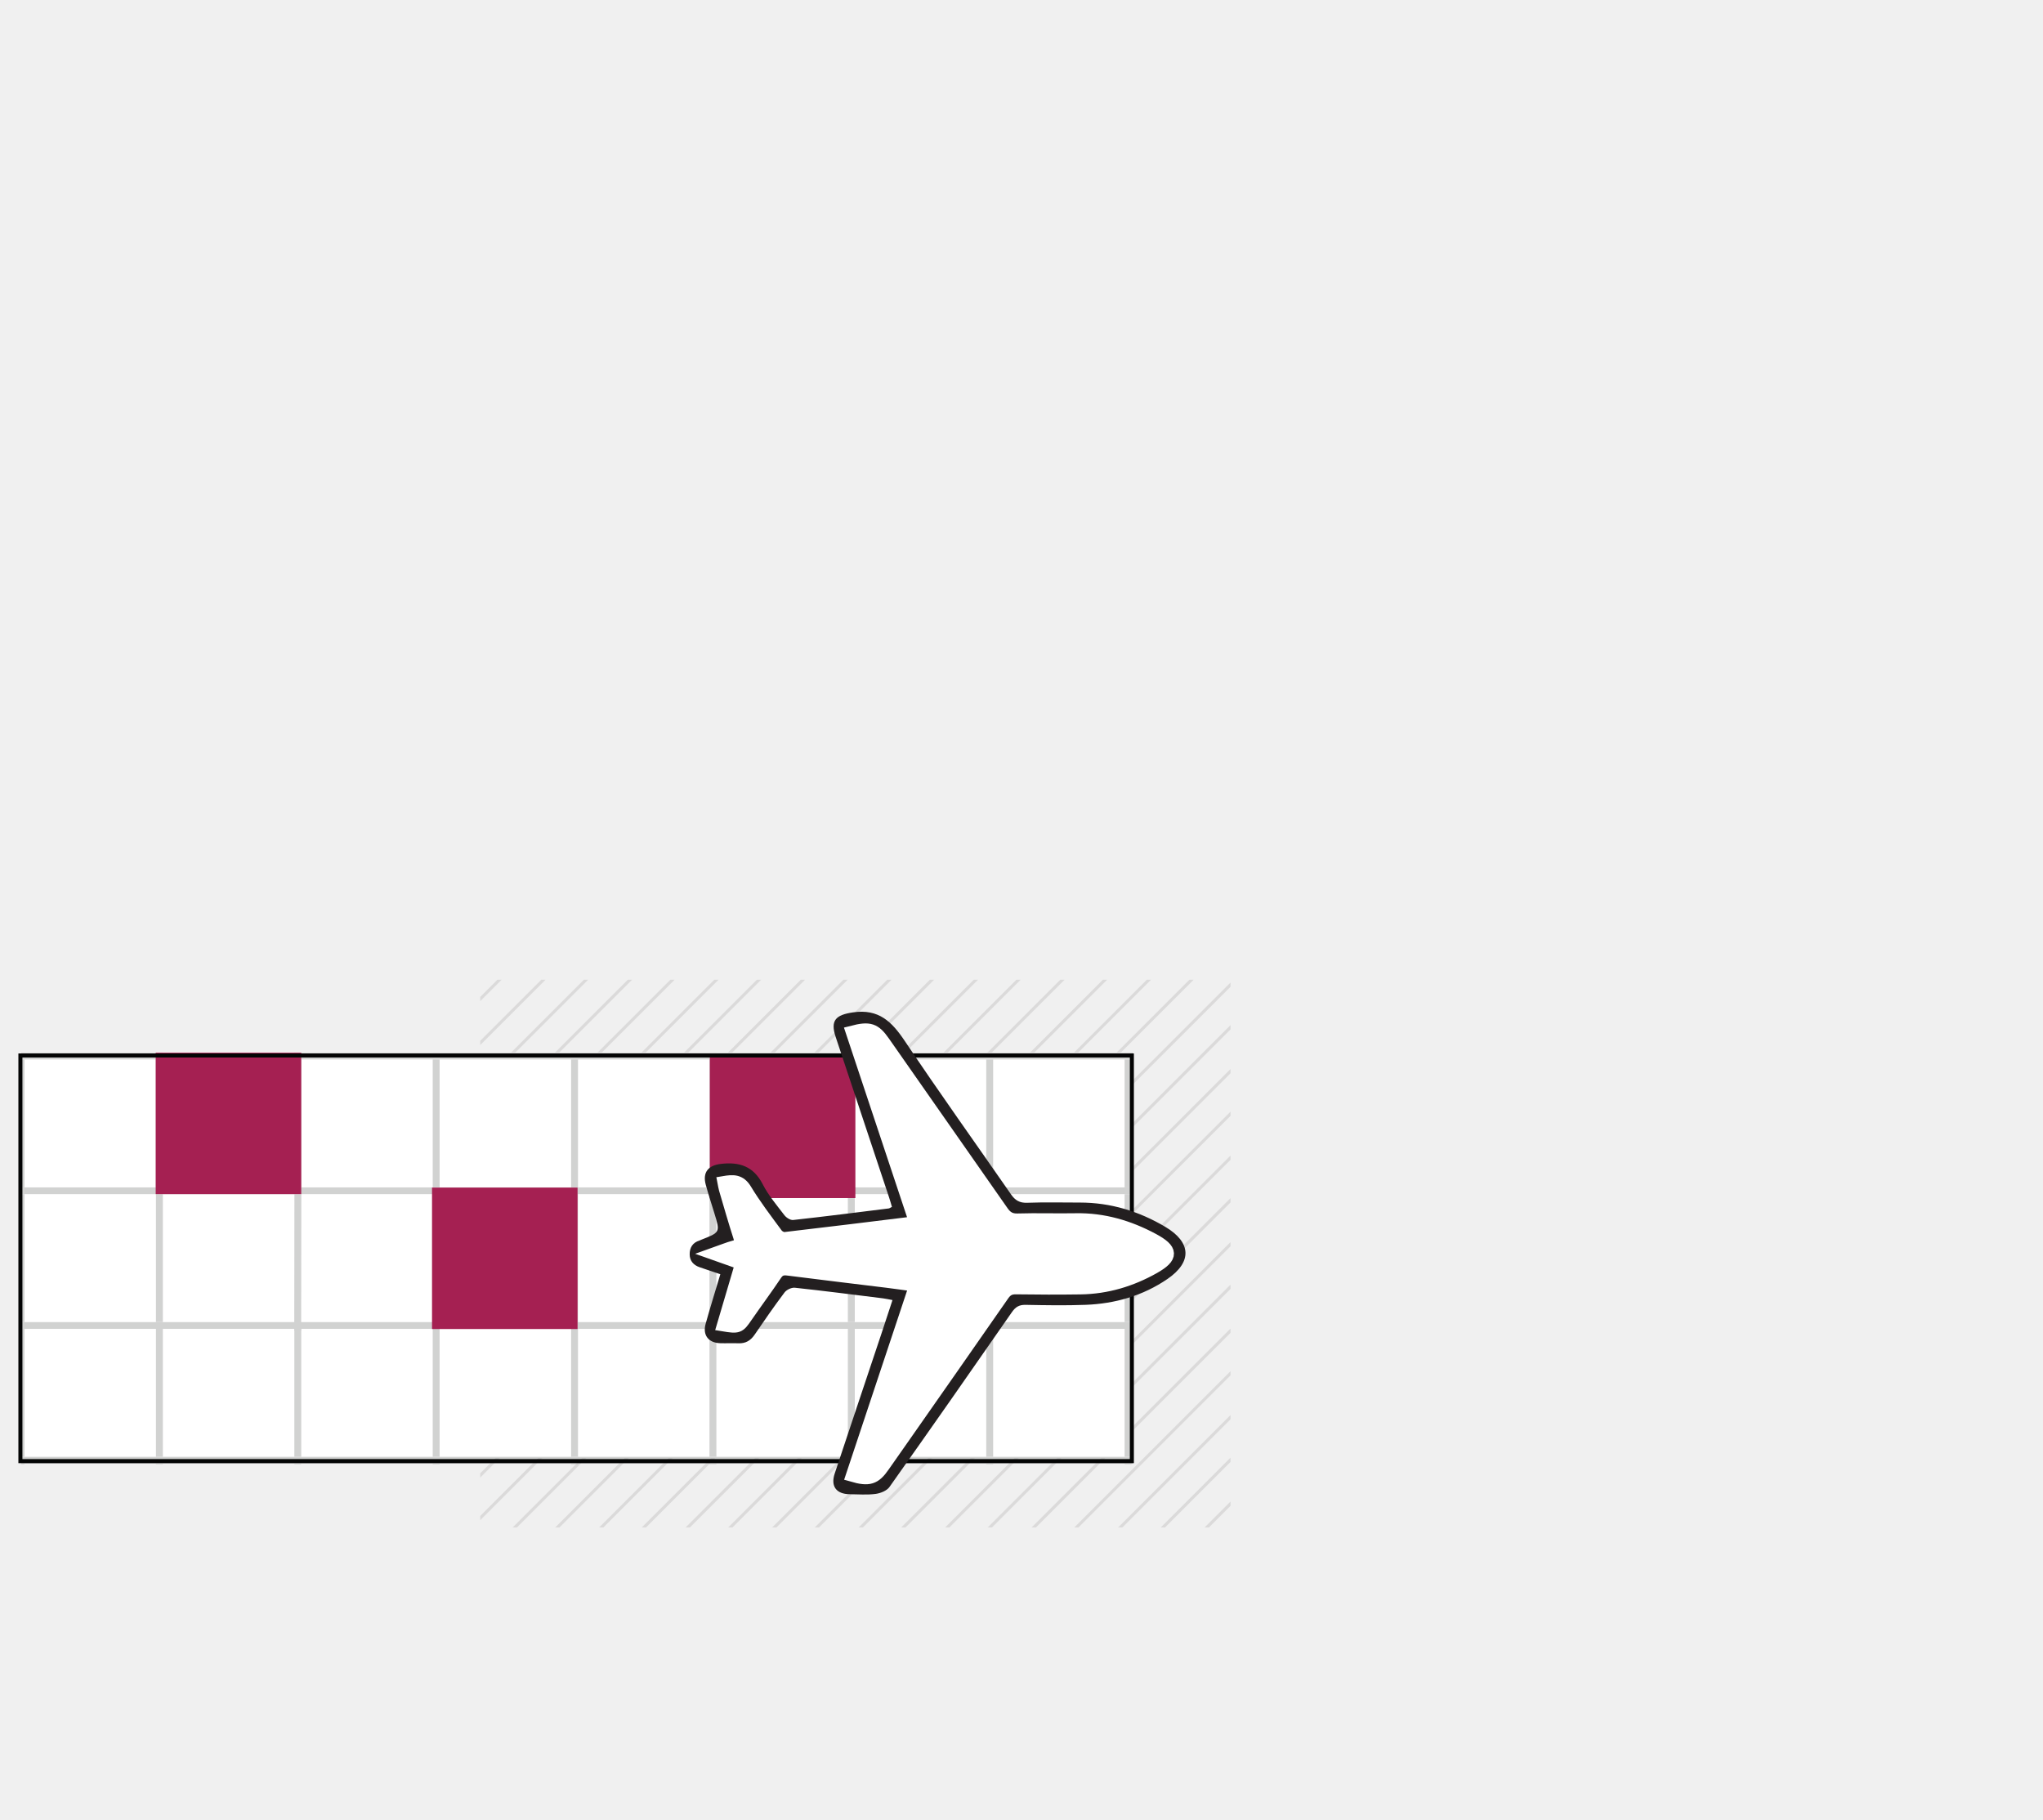
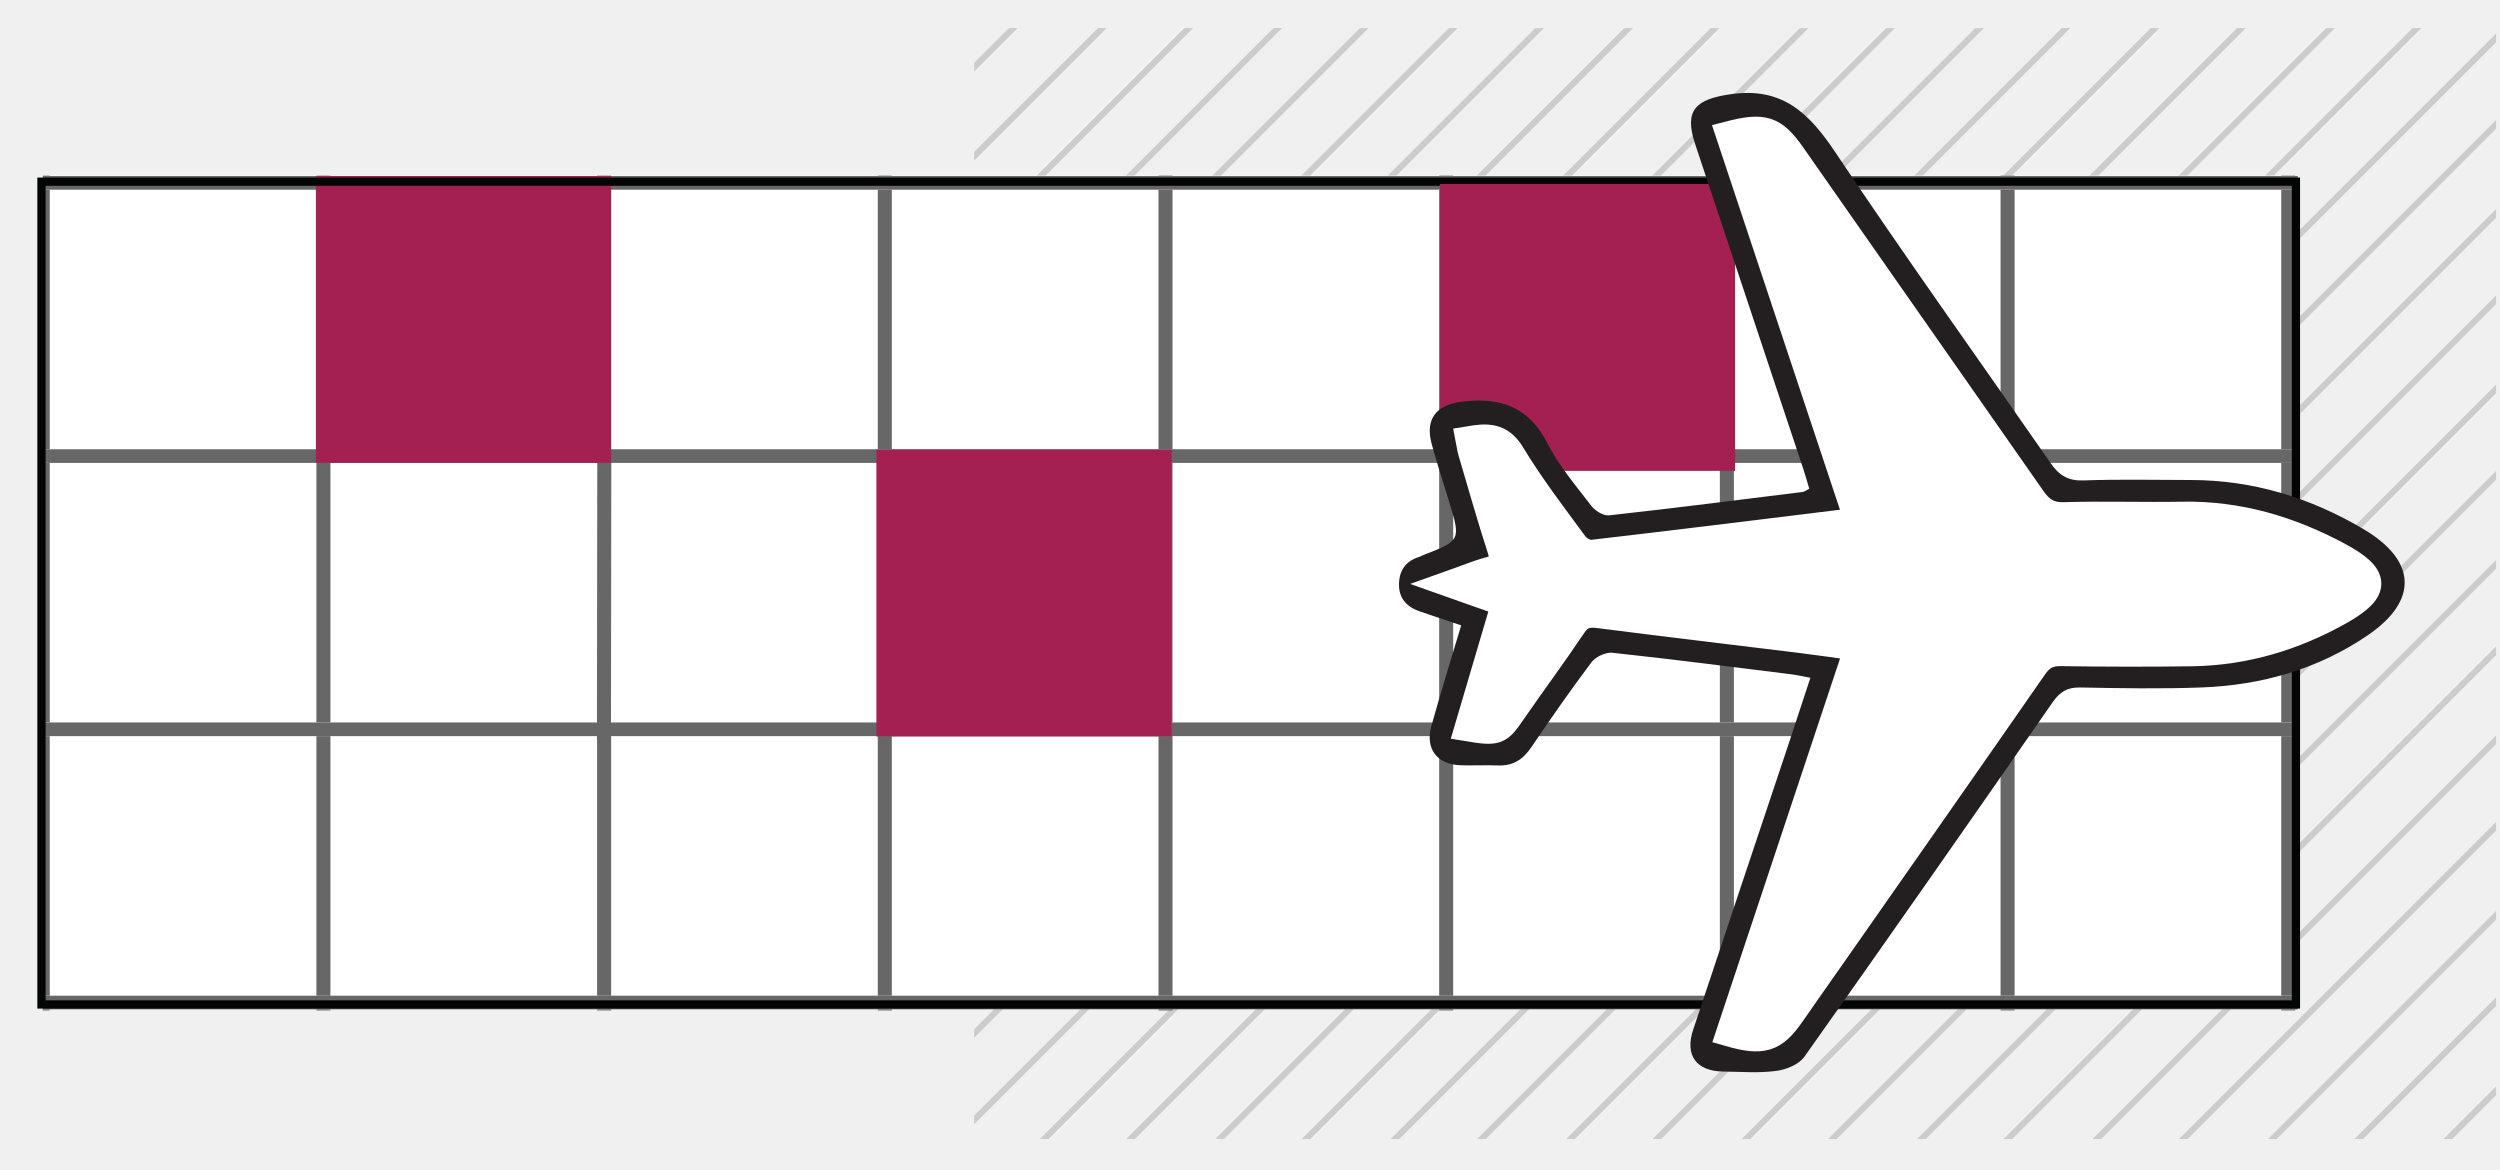
- <svg xmlns="http://www.w3.org/2000/svg" width="100%" height="100%" viewBox="0 0 329 293" version="1.1" xml:space="preserve" style="fill-rule:evenodd;clip-rule:evenodd;stroke-miterlimit:10;">
-   <g opacity="0.6">
-     <g>
-       <clipPath id="_clip1">
-         <rect x="77.334" y="157.765" width="120.829" height="88.205" clip-rule="nonzero" />
-       </clipPath>
-       <g clip-path="url(#_clip1)">
-         <path d="M36.311,166.831l166.831,-166.831l0.689,0l-167.52,167.52l0,-0.689Z" style="fill:#cdcccc;fill-rule:nonzero;" />
-         <path d="M36.311,180.761l180.761,-180.761l0.689,0l-181.45,181.451l0,-0.69Z" style="fill:#cdcccc;fill-rule:nonzero;" />
-         <path d="M36.311,194.691l194.691,-194.691l0.689,0l-195.38,195.38l0,-0.689Z" style="fill:#cdcccc;fill-rule:nonzero;" />
-       </g>
-     </g>
-     <path d="M87.167,157.765l-9.833,9.833l0,0.69l10.522,-10.523l-0.689,0Z" style="fill:#cdcccc;fill-rule:nonzero;" />
-     <path d="M101.098,157.765l-23.764,23.764l0,0.689l24.453,-24.453l-0.689,0Z" style="fill:#cdcccc;fill-rule:nonzero;" />
-     <path d="M115.028,157.765l-37.694,37.694l0,0.689l38.383,-38.383l-0.689,0Z" style="fill:#cdcccc;fill-rule:nonzero;" />
-     <path d="M128.957,157.765l-51.623,51.623l0,0.69l52.312,-52.313l-0.689,0Z" style="fill:#cdcccc;fill-rule:nonzero;" />
-     <path d="M142.887,157.765l-65.553,65.553l0,0.69l66.243,-66.243l-0.69,0Z" style="fill:#cdcccc;fill-rule:nonzero;" />
-     <path d="M156.818,157.765l-79.484,79.483l0,0.69l80.173,-80.173l-0.689,0Z" style="fill:#cdcccc;fill-rule:nonzero;" />
-     <path d="M170.748,157.765l-88.204,88.204l0.689,0l88.204,-88.204l-0.689,0Z" style="fill:#cdcccc;fill-rule:nonzero;" />
-     <path d="M184.678,157.765l-88.204,88.204l0.689,0l88.204,-88.204l-0.689,0Z" style="fill:#cdcccc;fill-rule:nonzero;" />
-     <g>
-       <clipPath id="_clip2">
-         <rect x="77.334" y="157.765" width="120.829" height="88.205" clip-rule="nonzero" />
-       </clipPath>
-       <g clip-path="url(#_clip2)">
-         <path d="M110.404,245.97l0.689,0l87.07,-87.07l0,-0.689l-87.759,87.759Z" style="fill:#cdcccc;fill-rule:nonzero;" />
-         <path d="M124.334,245.97l0.689,0l73.14,-73.14l0,-0.689l-73.829,73.829Z" style="fill:#cdcccc;fill-rule:nonzero;" />
-         <path d="M138.264,245.97l0.689,0l59.21,-59.21l0,-0.689l-59.899,59.899Z" style="fill:#cdcccc;fill-rule:nonzero;" />
-         <path d="M152.193,245.97l0.69,0l45.279,-45.279l0,-0.69l-45.969,45.969Z" style="fill:#cdcccc;fill-rule:nonzero;" />
-         <path d="M166.124,245.97l0.689,0l31.35,-31.35l0,-0.689l-32.039,32.039Z" style="fill:#cdcccc;fill-rule:nonzero;" />
-         <path d="M180.054,245.97l0.689,0l17.42,-17.42l0,-0.689l-18.109,18.109Z" style="fill:#cdcccc;fill-rule:nonzero;" />
-         <path d="M193.984,245.97l0.689,0l3.49,-3.489l0,-0.69l-4.179,4.179Z" style="fill:#cdcccc;fill-rule:nonzero;" />
-         <path d="M328.857,125.715l-166.831,166.831l-0.689,0l167.52,-167.52l0,0.689Z" style="fill:#cdcccc;fill-rule:nonzero;" />
-         <path d="M328.857,139.646l-152.901,152.901l-0.689,0l153.59,-153.59l0,0.689Z" style="fill:#cdcccc;fill-rule:nonzero;" />
-         <path d="M328.857,153.576l-138.971,138.971l-0.689,0l139.66,-139.66l0,0.689Z" style="fill:#cdcccc;fill-rule:nonzero;" />
-         <path d="M36.311,159.761l159.761,-159.761l0.689,0l-160.45,160.45l0,-0.689Z" style="fill:#cdcccc;fill-rule:nonzero;" />
-         <path d="M36.311,173.691l173.691,-173.691l0.689,0l-174.38,174.38l0,-0.689Z" style="fill:#cdcccc;fill-rule:nonzero;" />
-         <path d="M36.311,187.621l187.621,-187.621l0.689,0l-188.31,188.31l0,-0.689Z" style="fill:#cdcccc;fill-rule:nonzero;" />
-       </g>
-     </g>
-     <path d="M80.098,157.765l-2.764,2.764l0,0.689l3.453,-3.453l-0.689,0Z" style="fill:#cdcccc;fill-rule:nonzero;" />
-     <path d="M94.027,157.765l-16.693,16.693l0,0.69l17.383,-17.383l-0.69,0Z" style="fill:#cdcccc;fill-rule:nonzero;" />
-     <path d="M107.957,157.765l-30.623,30.623l0,0.69l31.313,-31.313l-0.69,0Z" style="fill:#cdcccc;fill-rule:nonzero;" />
-     <path d="M121.888,157.765l-44.554,44.554l0,0.689l45.243,-45.243l-0.689,0Z" style="fill:#cdcccc;fill-rule:nonzero;" />
-     <path d="M135.818,157.765l-58.484,58.484l0,0.689l59.173,-59.173l-0.689,0Z" style="fill:#cdcccc;fill-rule:nonzero;" />
-     <path d="M149.748,157.765l-72.414,72.414l0,0.689l73.103,-73.103l-0.689,0Z" style="fill:#cdcccc;fill-rule:nonzero;" />
-     <path d="M163.678,157.765l-86.344,86.344l0,0.69l87.033,-87.034l-0.689,0Z" style="fill:#cdcccc;fill-rule:nonzero;" />
-     <path d="M177.608,157.765l-88.204,88.204l0.689,0l88.204,-88.204l-0.689,0Z" style="fill:#cdcccc;fill-rule:nonzero;" />
-     <path d="M191.538,157.765l-88.204,88.204l0.69,0l88.204,-88.204l-0.69,0Z" style="fill:#cdcccc;fill-rule:nonzero;" />
-     <g>
-       <clipPath id="_clip3">
-         <rect x="77.334" y="157.765" width="120.829" height="88.205" clip-rule="nonzero" />
-       </clipPath>
-       <g clip-path="url(#_clip3)">
-         <path d="M117.263,245.97l0.689,0l80.21,-80.21l0,-0.689l-80.899,80.899Z" style="fill:#cdcccc;fill-rule:nonzero;" />
-         <path d="M131.194,245.97l0.689,0l66.28,-66.28l0,-0.689l-66.969,66.969Z" style="fill:#cdcccc;fill-rule:nonzero;" />
-         <path d="M145.124,245.97l0.689,0l52.35,-52.349l0,-0.69l-53.039,53.039Z" style="fill:#cdcccc;fill-rule:nonzero;" />
-         <path d="M159.054,245.97l0.689,0l38.42,-38.419l0,-0.69l-39.109,39.109Z" style="fill:#cdcccc;fill-rule:nonzero;" />
-         <path d="M172.984,245.97l0.689,0l24.49,-24.489l0,-0.69l-25.179,25.179Z" style="fill:#cdcccc;fill-rule:nonzero;" />
-         <path d="M186.914,245.97l0.689,0l10.559,-10.559l0,-0.69l-11.248,11.249Z" style="fill:#cdcccc;fill-rule:nonzero;" />
-         <path d="M328.857,118.646l-173.901,173.901l-0.689,0l174.59,-174.59l0,0.689Z" style="fill:#cdcccc;fill-rule:nonzero;" />
-         <path d="M328.857,132.576l-159.971,159.971l-0.689,0l160.66,-160.66l0,0.689Z" style="fill:#cdcccc;fill-rule:nonzero;" />
-         <path d="M328.857,146.506l-146.04,146.041l-0.69,0l146.73,-146.73l0,0.689Z" style="fill:#cdcccc;fill-rule:nonzero;" />
-         <path d="M328.857,160.436l-132.11,132.111l-0.69,0l132.8,-132.8l0,0.689Z" style="fill:#cdcccc;fill-rule:nonzero;" />
-       </g>
-     </g>
-   </g>
-   <rect x="3.286" y="169.485" width="178.986" height="65.324" style="fill:#fff;" />
-   <g opacity="0.3">
-     <rect x="3.385" y="170.6" width="0.557" height="20.606" style="fill:#666766;" />
-     <rect x="3.385" y="169.484" width="0.557" height="0.03" style="fill:#666766;" />
-     <rect x="3.385" y="213.983" width="0.557" height="20.607" style="fill:#666766;" />
-     <rect x="3.385" y="235.674" width="0.557" height="0.089" style="fill:#666766;" />
-     <rect x="3.385" y="192.292" width="0.557" height="20.606" style="fill:#666766;" />
-     <rect x="25.113" y="170.599" width="1.114" height="20.607" style="fill:#666766;" />
-     <rect x="25.113" y="192.29" width="1.114" height="20.607" style="fill:#666766;" />
-     <rect x="25.113" y="235.674" width="1.114" height="0.089" style="fill:#666766;" />
-     <rect x="25.113" y="213.983" width="1.114" height="20.607" style="fill:#666766;" />
-     <rect x="25.113" y="169.484" width="1.114" height="0.03" style="fill:#666766;" />
-     <path d="M47.385,214.267l0.027,-21.977l1.115,0.001l-0.027,21.978l-1.115,-0.002Z" style="fill:#666766;" />
-     <rect x="47.398" y="170.599" width="1.114" height="20.607" style="fill:#666766;" />
-     <rect x="47.398" y="213.983" width="1.114" height="20.607" style="fill:#666766;" />
-     <rect x="47.398" y="235.674" width="1.114" height="0.089" style="fill:#666766;" />
-     <rect x="47.398" y="169.484" width="1.114" height="0.03" style="fill:#666766;" />
-     <rect x="69.683" y="169.484" width="1.114" height="0.03" style="fill:#666766;" />
-     <rect x="69.683" y="170.599" width="1.114" height="20.607" style="fill:#666766;" />
-     <rect x="69.683" y="213.983" width="1.114" height="20.607" style="fill:#666766;" />
-     <rect x="69.683" y="235.674" width="1.114" height="0.089" style="fill:#666766;" />
-     <rect x="69.683" y="192.29" width="1.114" height="20.607" style="fill:#666766;" />
-     <rect x="91.968" y="192.29" width="1.114" height="20.607" style="fill:#666766;" />
-     <rect x="91.968" y="169.484" width="1.114" height="0.03" style="fill:#666766;" />
-     <rect x="91.968" y="235.674" width="1.114" height="0.089" style="fill:#666766;" />
-     <rect x="91.968" y="213.983" width="1.114" height="20.607" style="fill:#666766;" />
-     <rect x="91.968" y="170.599" width="1.114" height="20.607" style="fill:#666766;" />
-     <rect x="114.252" y="192.29" width="1.114" height="20.607" style="fill:#666766;" />
-     <rect x="114.252" y="213.983" width="1.114" height="20.607" style="fill:#666766;" />
-     <rect x="114.253" y="235.674" width="1.114" height="0.089" style="fill:#666766;" />
-     <rect x="114.252" y="170.599" width="1.114" height="20.607" style="fill:#666766;" />
-     <rect x="114.253" y="169.484" width="1.114" height="0.03" style="fill:#666766;" />
-     <rect x="136.537" y="170.599" width="1.114" height="20.607" style="fill:#666766;" />
-     <rect x="136.537" y="169.484" width="1.114" height="0.03" style="fill:#666766;" />
-     <rect x="136.537" y="213.983" width="1.114" height="20.607" style="fill:#666766;" />
-     <rect x="136.537" y="235.674" width="1.114" height="0.089" style="fill:#666766;" />
-     <rect x="136.537" y="192.29" width="1.114" height="20.607" style="fill:#666766;" />
-     <rect x="158.821" y="169.484" width="1.114" height="0.03" style="fill:#666766;" />
-     <rect x="158.822" y="192.29" width="1.114" height="20.607" style="fill:#666766;" />
-     <rect x="158.821" y="235.674" width="1.114" height="0.089" style="fill:#666766;" />
-     <rect x="158.822" y="213.983" width="1.114" height="20.607" style="fill:#666766;" />
-     <rect x="158.822" y="170.599" width="1.114" height="20.607" style="fill:#666766;" />
-     <rect x="181.106" y="235.674" width="1.114" height="0.089" style="fill:#666766;" />
-     <rect x="181.106" y="169.484" width="1.114" height="0.03" style="fill:#666766;" />
-     <rect x="181.106" y="192.292" width="1.114" height="20.606" style="fill:#666766;" />
-     <rect x="181.106" y="170.6" width="1.114" height="20.606" style="fill:#666766;" />
-     <rect x="181.106" y="213.983" width="1.114" height="20.607" style="fill:#666766;" />
-     <path d="M182.221,234.589l-1.114,0l-21.171,0l-1.114,0l-21.17,0l-1.114,0l-21.171,0l-1.114,0l-21.171,0l-1.114,0l-21.171,0l-1.114,0l-21.17,0l-1.115,0l-21.17,0l-1.115,0l-21.17,0l-0.557,0l0,1.084l179.037,0l0,-1.084l-0.202,0Z" style="fill:#666766;fill-rule:nonzero;" />
-     <path d="M182.221,212.897l-1.114,0l-21.171,0l-1.114,0l-21.17,0l-1.114,0l-21.171,0l-1.114,0l-21.171,0l-1.114,0l-21.171,0l-1.114,0l-21.17,0l-1.115,0l-21.17,0l-1.115,0l-21.17,0l-0.557,0l0,1.084l179.037,0l0,-1.084l-0.202,0Z" style="fill:#666766;fill-rule:nonzero;" />
-     <path d="M182.221,191.205l-1.114,0l-21.171,0l-1.114,0l-21.17,0l-1.114,0l-21.171,0l-1.114,0l-21.171,0l-1.114,0l-21.171,0l-1.114,0l-21.17,0l-1.115,0l-21.17,0l-1.115,0l-21.17,0l-0.557,0l0,1.085l179.037,0l0,-1.085l-0.202,0Z" style="fill:#666766;fill-rule:nonzero;" />
-     <path d="M182.221,169.514l-1.114,0l-21.171,0l-1.114,0l-21.17,0l-1.114,0l-21.171,0l-1.114,0l-21.171,0l-1.114,0l-21.171,0l-1.114,0l-21.17,0l-1.115,0l-21.17,0l-1.115,0l-21.17,0l-0.557,0l0,1.085l179.037,0l0,-1.085l-0.202,0Z" style="fill:#666766;fill-rule:nonzero;" />
-   </g>
-   <rect x="25.073" y="169.515" width="23.439" height="22.776" style="fill:#a52052;" />
-   <rect x="69.572" y="191.236" width="23.439" height="22.776" style="fill:#a52052;" />
-   <rect x="114.309" y="170.147" width="23.439" height="22.776" style="fill:#a52052;" />
-   <rect x="3.286" y="169.962" width="178.986" height="65.324" style="fill:none;stroke:#030404;stroke-width:0.65px;" />
-   <path d="M137.247,237.593c2.693,0.779 3.625,0.47 5.014,-1.536c1.016,-1.468 2.049,-2.924 3.072,-4.387c5.4,-7.721 10.809,-15.436 16.183,-23.175c0.541,-0.779 1.119,-1.109 2.077,-1.095c3.476,0.052 6.954,0.06 10.43,0.011c4.206,-0.061 8.135,-1.248 11.772,-3.3c3.036,-1.713 2.969,-2.849 -0.152,-4.519c-3.866,-2.07 -7.955,-3.282 -12.394,-3.199c-3.127,0.058 -6.259,-0.057 -9.385,0.038c-1.163,0.036 -1.844,-0.42 -2.452,-1.291c-6.359,-9.108 -12.731,-18.205 -19.095,-27.309c-1.458,-2.085 -2.284,-2.372 -5.089,-1.644c3.391,10.191 6.78,20.375 10.209,30.684c-7.157,0.879 -14.098,1.745 -21.047,2.548c-0.419,0.048 -1.057,-0.292 -1.322,-0.651c-1.733,-2.354 -3.52,-4.686 -5.029,-7.183c-0.915,-1.517 -2.019,-1.425 -3.469,-1.182c0.079,0.401 0.119,0.735 0.213,1.053c0.759,2.57 1.489,5.149 2.314,7.697c0.3,0.926 0.127,1.362 -0.827,1.612c-0.963,0.252 -1.887,0.648 -3.254,1.132c1.74,0.616 3.021,1.069 4.394,1.555c-1.001,3.391 -1.96,6.643 -2.926,9.914c2.422,0.397 2.514,0.328 3.657,-1.331c1.575,-2.287 3.237,-4.514 4.781,-6.821c0.533,-0.798 1.107,-0.944 1.996,-0.829c5.317,0.684 10.642,1.31 15.963,1.966c1.453,0.179 2.901,0.393 4.558,0.618c-3.442,10.341 -6.816,20.48 -10.192,30.624m-21.247,-32.405c-1.244,-0.421 -2.271,-0.77 -3.3,-1.115c-0.997,-0.334 -1.624,-1.008 -1.637,-2.068c-0.015,-1.088 0.472,-1.912 1.588,-2.246c0.094,-0.028 0.179,-0.086 0.272,-0.122c3.06,-1.195 3.059,-1.194 2.108,-4.302c-0.464,-1.519 -0.962,-3.029 -1.377,-4.561c-0.536,-1.981 0.381,-3.104 2.412,-3.35c2.996,-0.361 5.275,0.371 6.759,3.273c0.917,1.793 2.262,3.376 3.497,4.989c0.304,0.398 0.963,0.818 1.407,0.769c5.134,-0.566 10.258,-1.22 15.383,-1.859c0.136,-0.017 0.262,-0.124 0.523,-0.254c-0.15,-0.5 -0.288,-1.012 -0.455,-1.514c-2.868,-8.619 -5.744,-17.235 -8.607,-25.856c-0.89,-2.679 0.027,-3.547 2.797,-3.951c4.141,-0.603 6.257,1.503 8.345,4.625c5.567,8.327 11.403,16.474 17.115,24.705c0.644,0.929 1.37,1.375 2.579,1.33c2.828,-0.106 5.662,-0.035 8.494,-0.034c4.943,0.001 9.51,1.399 13.726,3.894c4.22,2.498 4.387,5.663 0.373,8.413c-3.936,2.695 -8.42,3.98 -13.171,4.161c-3.225,0.123 -6.459,0.065 -9.687,0.004c-1.022,-0.02 -1.611,0.344 -2.184,1.169c-6.537,9.412 -13.095,18.81 -19.721,28.159c-0.432,0.609 -1.444,1.012 -2.238,1.116c-1.368,0.181 -2.776,0.062 -4.167,0.049c-2.162,-0.022 -3.096,-1.276 -2.417,-3.321c2.486,-7.485 4.998,-14.962 7.497,-22.443c0.594,-1.78 1.173,-3.564 1.81,-5.499c-0.585,-0.108 -1.049,-0.218 -1.518,-0.277c-4.731,-0.588 -9.46,-1.199 -14.2,-1.709c-0.532,-0.057 -1.331,0.317 -1.66,0.752c-1.672,2.217 -3.253,4.504 -4.817,6.8c-0.647,0.95 -1.45,1.438 -2.607,1.394c-0.992,-0.038 -1.988,0.018 -2.98,-0.016c-1.856,-0.065 -2.812,-1.304 -2.313,-3.101c0.728,-2.622 1.541,-5.219 2.371,-8.004" style="fill:#231f20;fill-rule:nonzero;" />
-   <path d="M137.247,237.593c3.376,-10.144 6.75,-20.283 10.192,-30.624c-1.657,-0.225 -3.105,-0.439 -4.558,-0.618c-5.321,-0.656 -10.646,-1.282 -15.963,-1.966c-0.889,-0.115 -1.463,0.031 -1.996,0.829c-1.544,2.307 -3.206,4.534 -4.781,6.821c-1.143,1.659 -1.235,1.728 -3.657,1.331c0.966,-3.271 1.925,-6.523 2.926,-9.914c-1.373,-0.486 -2.654,-0.939 -4.394,-1.555c1.367,-0.484 2.291,-0.88 3.254,-1.132c0.954,-0.25 1.127,-0.686 0.827,-1.612c-0.825,-2.548 -1.555,-5.127 -2.314,-7.697c-0.094,-0.318 -0.134,-0.652 -0.213,-1.053c1.45,-0.243 2.554,-0.335 3.469,1.182c1.509,2.497 3.296,4.829 5.029,7.183c0.265,0.359 0.903,0.699 1.322,0.651c6.949,-0.803 13.89,-1.669 21.047,-2.548c-3.429,-10.309 -6.818,-20.493 -10.209,-30.684c2.805,-0.728 3.631,-0.441 5.089,1.644c6.364,9.104 12.736,18.201 19.095,27.309c0.608,0.871 1.289,1.327 2.452,1.291c3.126,-0.095 6.258,0.02 9.385,-0.038c4.439,-0.083 8.528,1.129 12.394,3.199c3.121,1.67 3.188,2.806 0.152,4.519c-3.637,2.052 -7.566,3.239 -11.772,3.3c-3.476,0.049 -6.954,0.041 -10.43,-0.011c-0.958,-0.014 -1.536,0.316 -2.077,1.095c-5.374,7.739 -10.783,15.454 -16.183,23.175c-1.023,1.463 -2.056,2.919 -3.072,4.387c-1.389,2.006 -2.321,2.315 -5.014,1.536Z" style="fill:#fff;fill-rule:nonzero;stroke:#fff;stroke-width:2.05px;" />
+ <svg xmlns="http://www.w3.org/2000/svg" width="100%" height="100%" viewBox="0 0 827 387" version="1.1" xml:space="preserve" style="fill-rule:evenodd;clip-rule:evenodd;stroke-miterlimit:10;">
+   <path d="M363.223,9.276l-40.971,40.97l0,2.875l43.841,-43.845l-2.87,0Z" style="fill:#cdcccc;fill-rule:nonzero;" />
+   <path d="M421.265,9.276l-99.017,99.016l0,2.871l101.888,-101.887l-2.871,0Z" style="fill:#cdcccc;fill-rule:nonzero;" />
+   <path d="M479.308,9.276l-157.059,157.058l0,2.871l159.929,-159.929l-2.87,0Z" style="fill:#cdcccc;fill-rule:nonzero;" />
+   <path d="M537.348,9.276l-215.096,215.095l0,2.875l217.966,-217.97l-2.87,0Z" style="fill:#cdcccc;fill-rule:nonzero;" />
+   <path d="M595.389,9.276l-273.138,273.137l0,2.875l276.013,-276.012l-2.875,0Z" style="fill:#cdcccc;fill-rule:nonzero;" />
+   <path d="M653.431,9.276l-331.183,331.179l0,2.875l334.054,-334.054l-2.871,0Z" style="fill:#cdcccc;fill-rule:nonzero;" />
+   <path d="M711.474,9.276l-367.517,367.516l2.871,0l367.517,-367.516l-2.871,0Z" style="fill:#cdcccc;fill-rule:nonzero;" />
+   <path d="M769.516,9.276l-367.516,367.516l2.87,0l367.517,-367.516l-2.871,0Z" style="fill:#cdcccc;fill-rule:nonzero;" />
+   <path d="M460.04,376.791l2.871,0l362.792,-362.792l0,-2.871l-365.663,365.663Z" style="fill:#cdcccc;fill-rule:nonzero;" />
+   <path d="M518.082,376.791l2.871,0l304.75,-304.75l0,-2.871l-307.621,307.621Z" style="fill:#cdcccc;fill-rule:nonzero;" />
+   <path d="M576.124,376.791l2.871,0l246.708,-246.708l0,-2.871l-249.579,249.579Z" style="fill:#cdcccc;fill-rule:nonzero;" />
+   <path d="M634.164,376.791l2.875,0l188.662,-188.663l0,-2.875l-191.537,191.538Z" style="fill:#cdcccc;fill-rule:nonzero;" />
+   <path d="M692.206,376.791l2.871,0l130.625,-130.625l0,-2.871l-133.496,133.496Z" style="fill:#cdcccc;fill-rule:nonzero;" />
+   <path d="M750.249,376.791l2.871,0l72.583,-72.583l0,-2.871l-75.454,75.454Z" style="fill:#cdcccc;fill-rule:nonzero;" />
+   <path d="M808.291,376.791l2.871,0l14.542,-14.538l0,-2.875l-17.413,17.413Z" style="fill:#cdcccc;fill-rule:nonzero;" />
+   <path d="M333.766,9.276l-11.516,11.516l0,2.871l14.387,-14.387l-2.871,0Z" style="fill:#cdcccc;fill-rule:nonzero;" />
+   <path d="M391.806,9.276l-69.554,69.554l0,2.875l72.429,-72.429l-2.875,0Z" style="fill:#cdcccc;fill-rule:nonzero;" />
+   <path d="M449.848,9.276l-127.596,127.595l0,2.875l130.471,-130.47l-2.875,0Z" style="fill:#cdcccc;fill-rule:nonzero;" />
+   <path d="M507.89,9.276l-185.642,185.641l0,2.871l188.513,-188.512l-2.871,0Z" style="fill:#cdcccc;fill-rule:nonzero;" />
+   <path d="M565.933,9.276l-243.684,243.683l0,2.871l246.554,-246.554l-2.87,0Z" style="fill:#cdcccc;fill-rule:nonzero;" />
+   <path d="M623.975,9.276l-301.725,301.725l0,2.87l304.596,-304.595l-2.871,0Z" style="fill:#cdcccc;fill-rule:nonzero;" />
+   <path d="M682.018,9.276l-359.767,359.766l0,2.875l362.637,-362.641l-2.87,0Z" style="fill:#cdcccc;fill-rule:nonzero;" />
+   <path d="M740.058,9.276l-367.516,367.516l2.871,0l367.516,-367.516l-2.871,0Z" style="fill:#cdcccc;fill-rule:nonzero;" />
+   <path d="M798.099,9.276l-367.517,367.516l2.875,0l367.517,-367.516l-2.875,0Z" style="fill:#cdcccc;fill-rule:nonzero;" />
+   <path d="M488.623,376.791l2.87,0l334.209,-334.208l0,-2.871l-337.079,337.079Z" style="fill:#cdcccc;fill-rule:nonzero;" />
+   <path d="M546.665,376.791l2.871,0l276.167,-276.167l0,-2.871l-279.038,279.038Z" style="fill:#cdcccc;fill-rule:nonzero;" />
+   <path d="M604.708,376.791l2.87,0l218.125,-218.121l0,-2.875l-220.995,220.996Z" style="fill:#cdcccc;fill-rule:nonzero;" />
+   <path d="M662.75,376.791l2.871,0l160.083,-160.079l0,-2.875l-162.954,162.954Z" style="fill:#cdcccc;fill-rule:nonzero;" />
+   <path d="M720.792,376.791l2.871,0l102.041,-102.038l0,-2.875l-104.912,104.913Z" style="fill:#cdcccc;fill-rule:nonzero;" />
+   <path d="M778.834,376.791l2.871,0l43.996,-43.996l0,-2.875l-46.867,46.871Z" style="fill:#cdcccc;fill-rule:nonzero;" />
+   <rect x="13.718" y="58.106" width="745.775" height="272.183" style="fill:#fff;" />
+   <rect x="14.13" y="62.752" width="2.321" height="85.858" style="fill:#666766;" />
+   <rect x="14.13" y="58.102" width="2.321" height="0.125" style="fill:#666766;" />
+   <rect x="14.13" y="243.515" width="2.321" height="85.862" style="fill:#666766;" />
+   <rect x="14.13" y="333.894" width="2.321" height="0.371" style="fill:#666766;" />
+   <rect x="14.13" y="153.136" width="2.321" height="85.858" style="fill:#666766;" />
+   <rect x="104.664" y="62.748" width="4.642" height="85.863" style="fill:#666766;" />
+   <rect x="104.664" y="153.131" width="4.642" height="85.862" style="fill:#666766;" />
+   <rect x="104.664" y="333.894" width="4.642" height="0.371" style="fill:#666766;" />
+   <rect x="104.664" y="243.515" width="4.642" height="85.862" style="fill:#666766;" />
+   <rect x="104.664" y="58.102" width="4.642" height="0.125" style="fill:#666766;" />
+   <path d="M197.461,244.701l0.113,-91.573l4.646,0.005l-0.113,91.574l-4.646,-0.006Z" style="fill:#666766;" />
+   <rect x="197.518" y="62.748" width="4.642" height="85.863" style="fill:#666766;" />
+   <rect x="197.518" y="243.515" width="4.642" height="85.862" style="fill:#666766;" />
+   <rect x="197.518" y="333.894" width="4.642" height="0.371" style="fill:#666766;" />
+   <rect x="197.518" y="58.102" width="4.642" height="0.125" style="fill:#666766;" />
+   <rect x="290.372" y="58.102" width="4.642" height="0.125" style="fill:#666766;" />
+   <rect x="290.372" y="62.748" width="4.642" height="85.863" style="fill:#666766;" />
+   <rect x="290.372" y="243.515" width="4.642" height="85.862" style="fill:#666766;" />
+   <rect x="290.372" y="333.894" width="4.642" height="0.371" style="fill:#666766;" />
+   <rect x="290.372" y="153.131" width="4.642" height="85.862" style="fill:#666766;" />
+   <rect x="383.226" y="153.131" width="4.642" height="85.862" style="fill:#666766;" />
+   <rect x="383.226" y="58.102" width="4.642" height="0.125" style="fill:#666766;" />
+   <rect x="383.226" y="333.894" width="4.642" height="0.371" style="fill:#666766;" />
+   <rect x="383.226" y="243.515" width="4.642" height="85.862" style="fill:#666766;" />
+   <rect x="383.226" y="62.748" width="4.642" height="85.863" style="fill:#666766;" />
+   <rect x="476.076" y="153.131" width="4.642" height="85.862" style="fill:#666766;" />
+   <rect x="476.076" y="243.515" width="4.642" height="85.862" style="fill:#666766;" />
+   <rect x="476.08" y="333.894" width="4.642" height="0.371" style="fill:#666766;" />
+   <rect x="476.076" y="62.748" width="4.642" height="85.863" style="fill:#666766;" />
+   <rect x="476.08" y="58.102" width="4.642" height="0.125" style="fill:#666766;" />
+   <rect x="568.93" y="62.748" width="4.642" height="85.863" style="fill:#666766;" />
+   <rect x="568.93" y="58.102" width="4.642" height="0.125" style="fill:#666766;" />
+   <rect x="568.93" y="243.515" width="4.642" height="85.862" style="fill:#666766;" />
+   <rect x="568.93" y="333.894" width="4.642" height="0.371" style="fill:#666766;" />
+   <rect x="568.93" y="153.131" width="4.642" height="85.862" style="fill:#666766;" />
+   <rect x="661.78" y="58.102" width="4.642" height="0.125" style="fill:#666766;" />
+   <rect x="661.785" y="153.131" width="4.642" height="85.862" style="fill:#666766;" />
+   <rect x="661.78" y="333.894" width="4.642" height="0.371" style="fill:#666766;" />
+   <rect x="661.785" y="243.515" width="4.642" height="85.862" style="fill:#666766;" />
+   <rect x="661.785" y="62.748" width="4.642" height="85.863" style="fill:#666766;" />
+   <rect x="754.635" y="333.894" width="4.642" height="0.371" style="fill:#666766;" />
+   <rect x="754.635" y="58.102" width="4.642" height="0.125" style="fill:#666766;" />
+   <rect x="754.635" y="153.136" width="4.642" height="85.858" style="fill:#666766;" />
+   <rect x="754.635" y="62.752" width="4.642" height="85.858" style="fill:#666766;" />
+   <rect x="754.635" y="243.515" width="4.642" height="85.862" style="fill:#666766;" />
+   <path d="M759.279,329.375l-4.642,0l-88.212,0l-4.642,0l-88.208,0l-4.642,0l-88.213,0l-4.641,0l-88.213,0l-4.641,0l-88.213,0l-4.642,0l-88.208,0l-4.646,0l-88.208,0l-4.646,0l-88.208,0l-2.321,0l0,4.517l745.987,0l0,-4.517l-0.841,0Z" style="fill:#666766;fill-rule:nonzero;" />
+   <path d="M759.279,238.993l-4.642,0l-88.212,0l-4.642,0l-88.208,0l-4.642,0l-88.213,0l-4.641,0l-88.213,0l-4.641,0l-88.213,0l-4.642,0l-88.208,0l-4.646,0l-88.208,0l-4.646,0l-88.208,0l-2.321,0l0,4.517l745.987,0l0,-4.517l-0.841,0Z" style="fill:#666766;fill-rule:nonzero;" />
+   <path d="M759.279,148.61l-4.642,0l-88.212,0l-4.642,0l-88.208,0l-4.642,0l-88.213,0l-4.641,0l-88.213,0l-4.641,0l-88.213,0l-4.642,0l-88.208,0l-4.646,0l-88.208,0l-4.646,0l-88.208,0l-2.321,0l0,4.521l745.987,0l0,-4.521l-0.841,0Z" style="fill:#666766;fill-rule:nonzero;" />
+   <path d="M759.279,58.228l-4.642,0l-88.212,0l-4.642,0l-88.208,0l-4.642,0l-88.213,0l-4.641,0l-88.213,0l-4.641,0l-88.213,0l-4.642,0l-88.208,0l-4.646,0l-88.208,0l-4.646,0l-88.208,0l-2.321,0l0,4.521l745.987,0l0,-4.521l-0.841,0Z" style="fill:#666766;fill-rule:nonzero;" />
+   <rect x="104.497" y="58.231" width="97.662" height="94.9" style="fill:#a52052;" />
+   <rect x="289.91" y="148.736" width="97.662" height="94.9" style="fill:#a52052;" />
+   <rect x="13.718" y="60.094" width="745.775" height="272.183" style="fill:none;stroke:#030404;stroke-width:2.73px;" />
+   <rect x="476.314" y="60.865" width="97.662" height="94.9" style="fill:#a52052;" />
+   <path d="M571.889,341.893c11.221,3.246 15.104,1.959 20.892,-6.4c4.233,-6.116 8.537,-12.183 12.8,-18.279c22.5,-32.171 45.037,-64.316 67.429,-96.562c2.254,-3.246 4.663,-4.621 8.654,-4.563c14.484,0.217 28.975,0.25 43.459,0.046c17.525,-0.254 33.895,-5.2 49.05,-13.75c12.65,-7.137 12.37,-11.871 -0.634,-18.829c-16.108,-8.625 -33.146,-13.675 -51.641,-13.329c-13.03,0.241 -26.08,-0.238 -39.105,0.158c-4.845,0.15 -7.683,-1.75 -10.216,-5.379c-26.496,-37.95 -53.046,-75.854 -79.563,-113.788c-6.075,-8.687 -9.516,-9.883 -21.204,-6.85c14.129,42.463 28.25,84.896 42.538,127.85c-29.821,3.663 -58.742,7.271 -87.696,10.617c-1.746,0.2 -4.404,-1.217 -5.509,-2.712c-7.22,-9.809 -14.666,-19.525 -20.954,-29.93c-3.812,-6.32 -8.412,-5.937 -14.454,-4.925c0.329,1.671 0.496,3.063 0.888,4.388c3.162,10.708 6.204,21.454 9.641,32.071c1.25,3.858 0.529,5.675 -3.446,6.716c-4.012,1.05 -7.862,2.7 -13.558,4.717c7.25,2.567 12.588,4.454 18.308,6.479c-4.17,14.129 -8.166,27.679 -12.191,41.309c10.091,1.654 10.475,1.366 15.237,-5.546c6.563,-9.529 13.488,-18.809 19.921,-28.421c2.221,-3.325 4.613,-3.933 8.317,-3.454c22.154,2.85 44.341,5.458 66.512,8.191c6.054,0.746 12.088,1.638 18.992,2.575c-14.342,43.088 -28.4,85.334 -42.467,127.6m-88.529,-135.02c-5.183,-1.755 -9.462,-3.209 -13.75,-4.646c-4.154,-1.392 -6.767,-4.2 -6.821,-8.617c-0.062,-4.533 1.967,-7.967 6.617,-9.358c0.392,-0.117 0.746,-0.359 1.133,-0.509c12.75,-4.979 12.746,-4.975 8.784,-17.925c-1.934,-6.329 -4.009,-12.62 -5.738,-19.004c-2.233,-8.254 1.588,-12.933 10.05,-13.958c12.483,-1.504 21.979,1.546 28.163,13.637c3.82,7.471 9.425,14.067 14.57,20.788c1.267,1.658 4.013,3.408 5.863,3.204c21.392,-2.358 42.742,-5.083 64.096,-7.746c0.566,-0.071 1.091,-0.516 2.179,-1.058c-0.625,-2.083 -1.2,-4.217 -1.896,-6.308c-11.95,-35.913 -23.933,-71.813 -35.862,-107.734c-3.709,-11.162 0.112,-14.779 11.654,-16.462c17.254,-2.513 26.071,6.262 34.771,19.271c23.195,34.695 47.512,68.641 71.312,102.937c2.683,3.871 5.708,5.729 10.746,5.542c11.783,-0.442 23.592,-0.146 35.392,-0.142c20.595,0.004 39.625,5.829 57.191,16.225c17.584,10.408 18.279,23.596 1.554,35.054c-16.4,11.229 -35.083,16.584 -54.879,17.338c-13.437,0.512 -26.912,0.271 -40.362,0.016c-4.259,-0.083 -6.713,1.434 -9.1,4.871c-27.238,39.217 -54.563,78.375 -82.171,117.329c-1.8,2.538 -6.017,4.217 -9.325,4.65c-5.7,0.755 -11.567,0.259 -17.363,0.205c-9.008,-0.092 -12.9,-5.317 -10.07,-13.838c10.358,-31.187 20.825,-62.342 31.237,-93.512c2.475,-7.417 4.888,-14.85 7.542,-22.913c-2.438,-0.45 -4.371,-0.908 -6.325,-1.154c-19.713,-2.45 -39.417,-4.996 -59.167,-7.121c-2.217,-0.237 -5.546,1.321 -6.917,3.133c-6.966,9.238 -13.554,18.767 -20.07,28.334c-2.696,3.958 -6.042,5.991 -10.863,5.808c-4.133,-0.158 -8.283,0.075 -12.417,-0.067c-7.733,-0.27 -11.716,-5.433 -9.637,-12.92c3.033,-10.925 6.421,-21.746 9.879,-33.35" style="fill:#231f20;fill-rule:nonzero;" />
+   <path d="M571.889,341.893c14.067,-42.266 28.125,-84.512 42.467,-127.6c-6.904,-0.937 -12.938,-1.829 -18.992,-2.575c-22.171,-2.733 -44.358,-5.341 -66.512,-8.191c-3.704,-0.479 -6.096,0.129 -8.317,3.454c-6.433,9.612 -13.358,18.892 -19.921,28.421c-4.762,6.912 -5.146,7.2 -15.237,5.546c4.025,-13.63 8.021,-27.18 12.191,-41.309c-5.72,-2.025 -11.058,-3.912 -18.308,-6.479c5.696,-2.017 9.546,-3.667 13.558,-4.717c3.975,-1.041 4.696,-2.858 3.446,-6.716c-3.437,-10.617 -6.479,-21.363 -9.641,-32.071c-0.392,-1.325 -0.559,-2.717 -0.888,-4.388c6.042,-1.012 10.642,-1.395 14.454,4.925c6.288,10.405 13.734,20.121 20.954,29.93c1.105,1.495 3.763,2.912 5.509,2.712c28.954,-3.346 57.875,-6.954 87.696,-10.617c-14.288,-42.954 -28.409,-85.387 -42.538,-127.85c11.688,-3.033 15.129,-1.837 21.204,6.851c26.517,37.933 53.067,75.837 79.563,113.787c2.533,3.629 5.371,5.529 10.216,5.379c13.025,-0.396 26.075,0.083 39.105,-0.158c18.495,-0.346 35.533,4.704 51.641,13.329c13.004,6.958 13.284,11.692 0.634,18.829c-15.155,8.55 -31.525,13.496 -49.05,13.75c-14.484,0.204 -28.975,0.171 -43.459,-0.046c-3.991,-0.058 -6.4,1.317 -8.654,4.563c-22.392,32.246 -44.929,64.392 -67.429,96.562c-4.263,6.096 -8.567,12.163 -12.8,18.28c-5.788,8.358 -9.671,9.645 -20.892,6.399Z" style="fill:#fff;fill-rule:nonzero;stroke:#fff;stroke-width:8.53px;" />
</svg>
